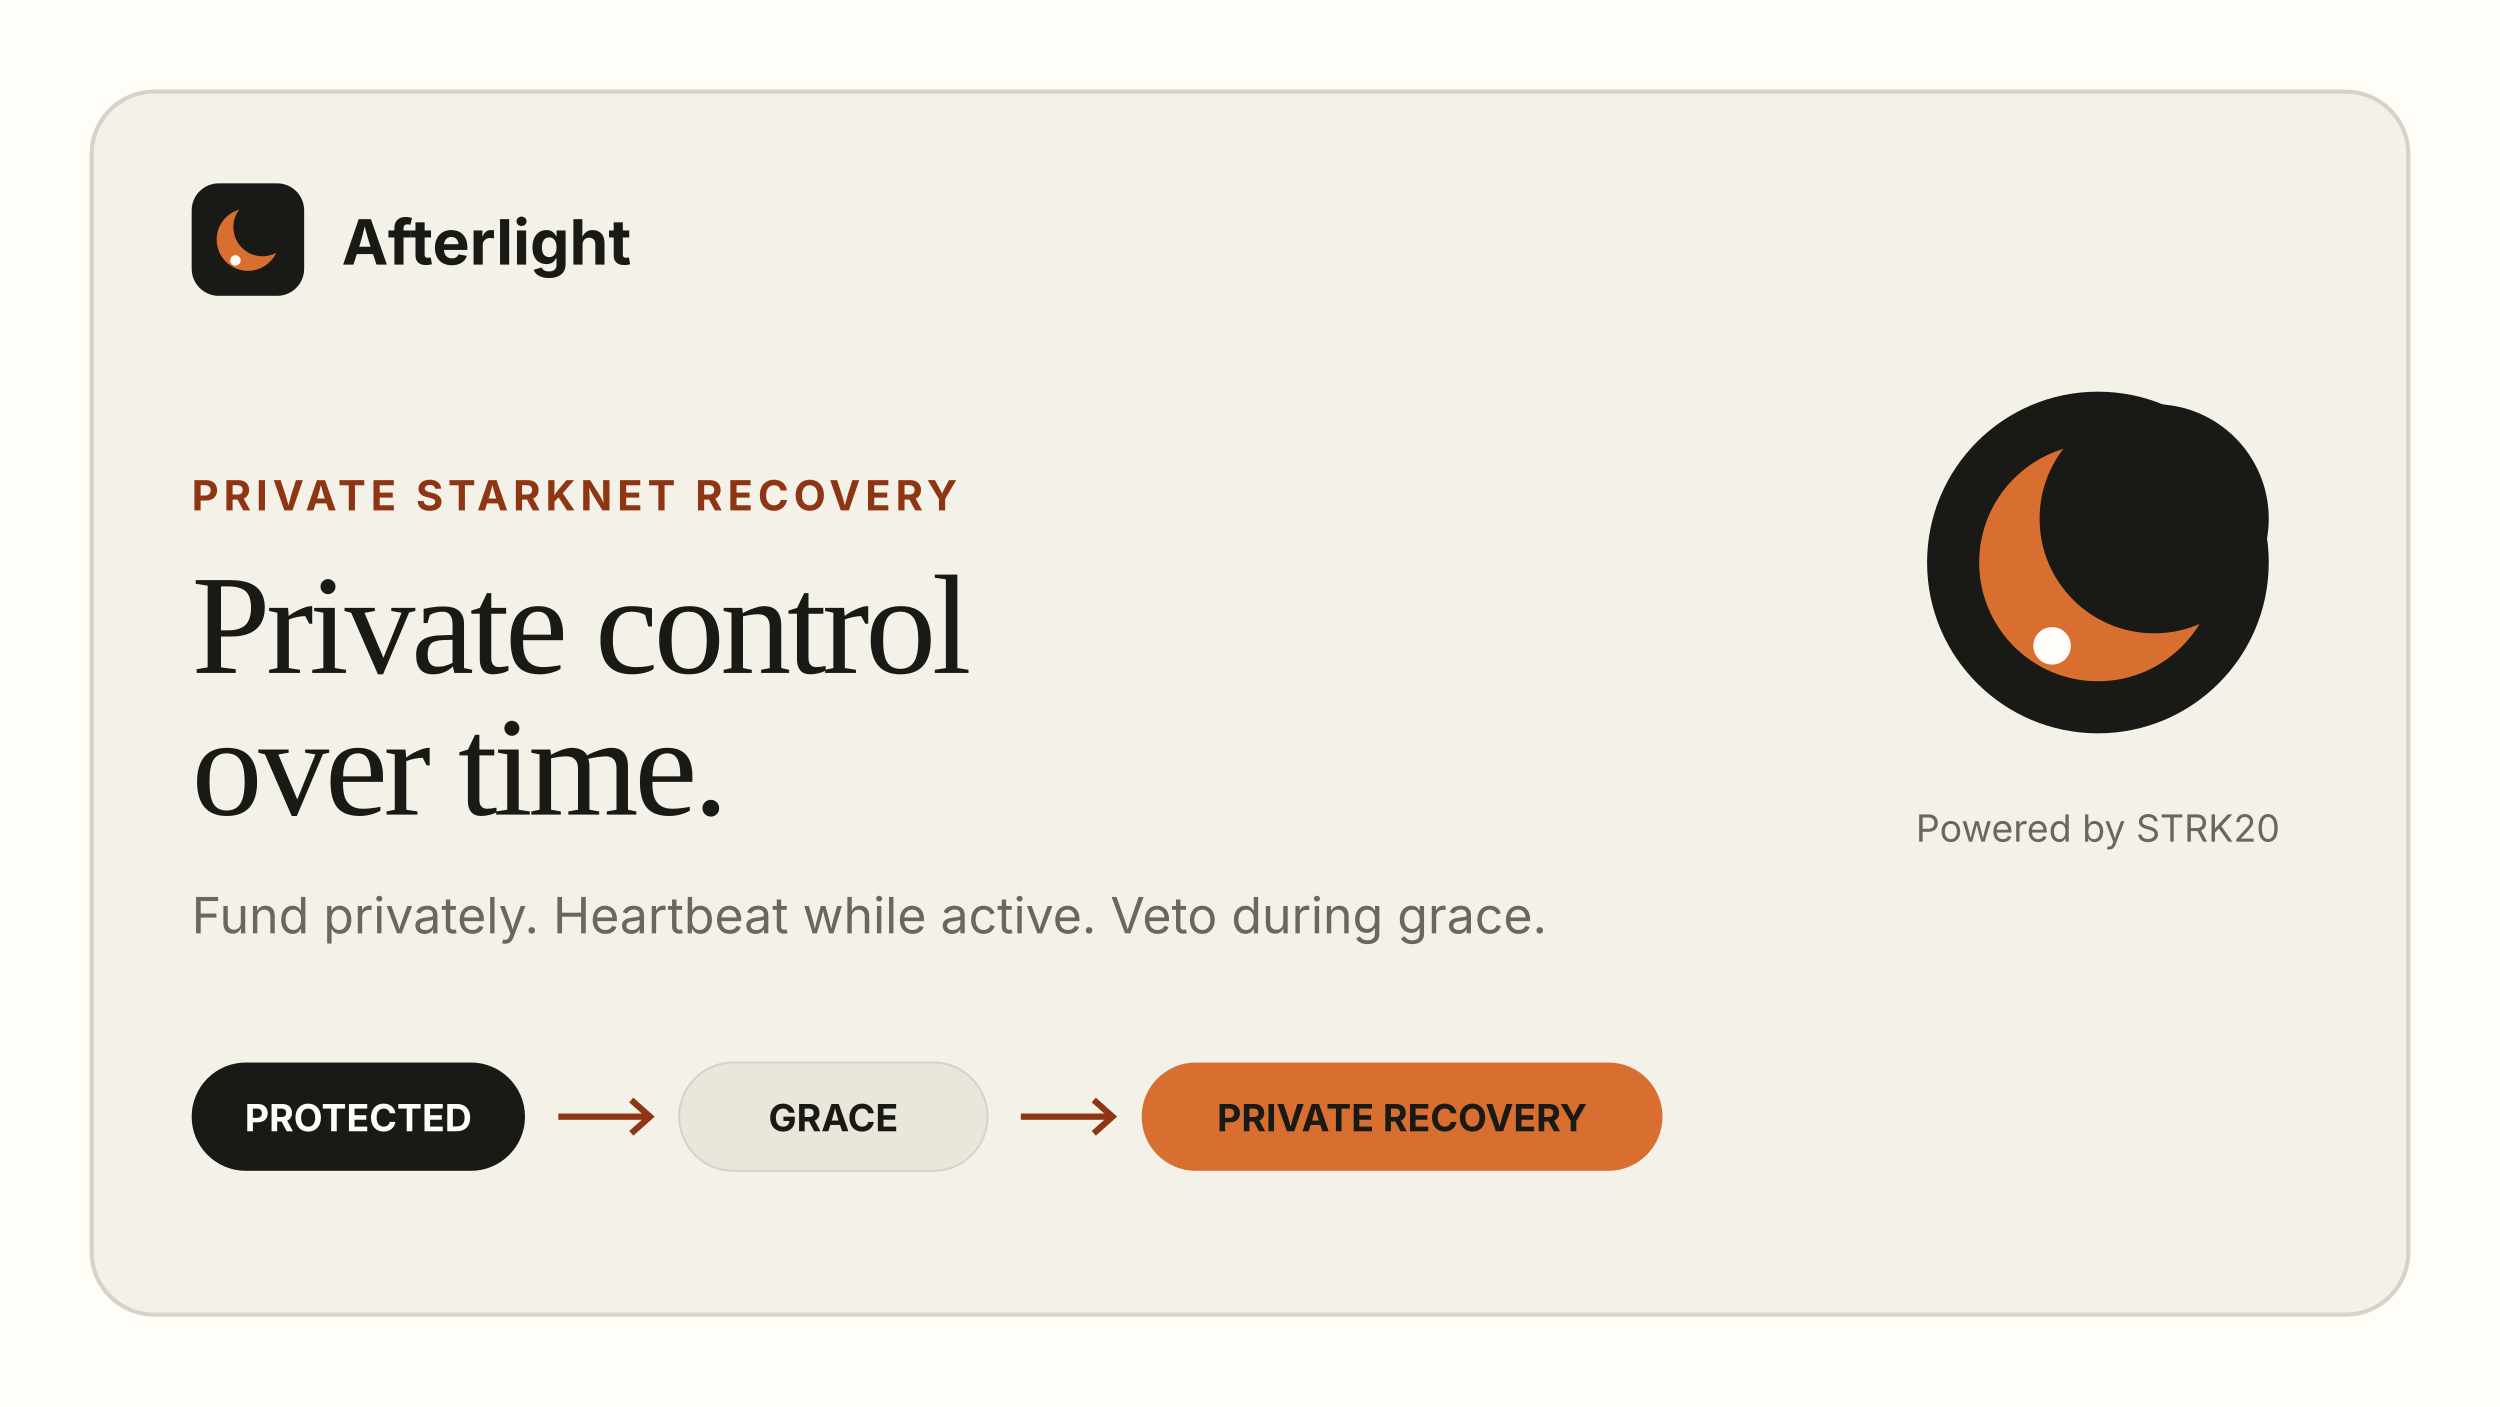
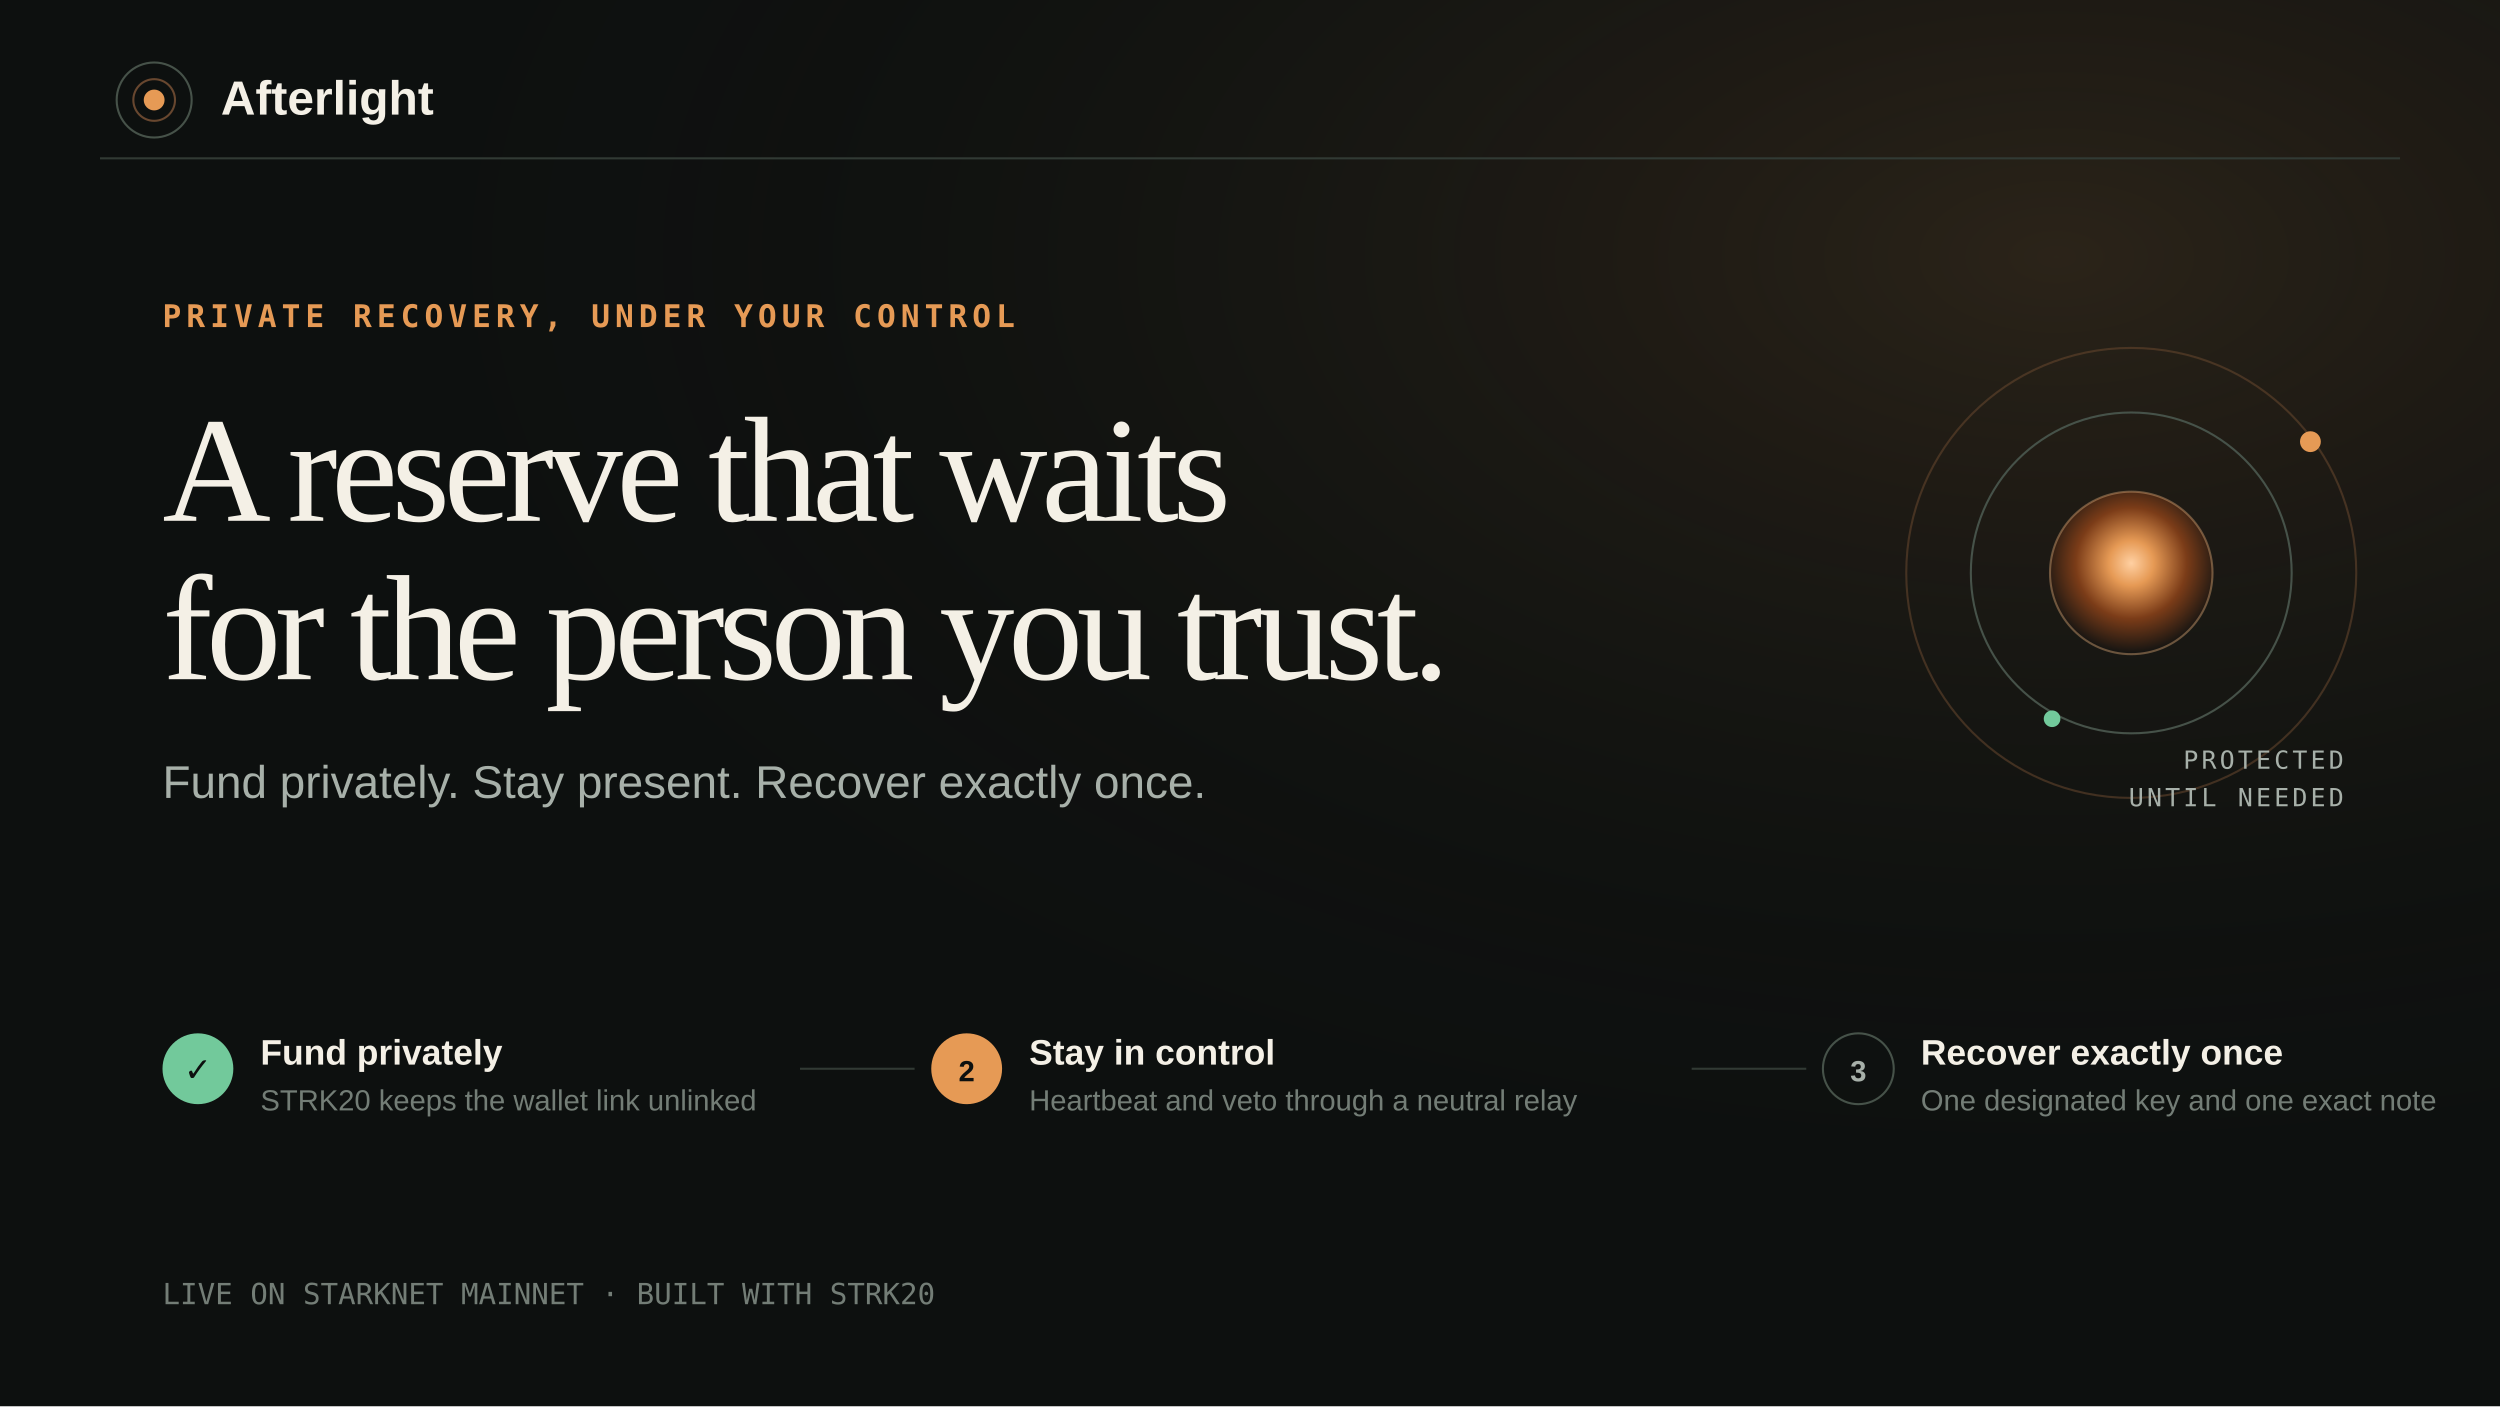
<svg xmlns="http://www.w3.org/2000/svg" width="1200" height="675" viewBox="0 0 1200 675" role="img" aria-labelledby="title description">
-   <rect width="1200" height="675" fill="#fffdf8" />
-   <rect x="44" y="44" width="1112" height="587" rx="30" fill="#f4f1e9" stroke="#d8d3c8" stroke-width="2" />
-   <g transform="translate(92 88)">
-     <rect width="54" height="54" rx="13" fill="#191915" />
-     <circle cx="27" cy="27" r="15" fill="#d86f31" />
-     <circle cx="34" cy="21" r="14" fill="#191915" />
-     <circle cx="21" cy="37" r="2.5" fill="#fffdf8" />
-     <text x="72" y="39" fill="#191915" font-family="Inter, Arial, sans-serif" font-size="30" font-weight="750">Afterlight</text>
+   <defs>
+     <radialGradient id="glow" cx="50%" cy="44%" r="55%">
+       <stop offset="0" stop-color="#ffd0a2" />
+       <stop offset="0.25" stop-color="#e69a55" />
+       <stop offset="0.62" stop-color="#7b3c18" />
+       <stop offset="1" stop-color="#171512" />
+     </radialGradient>
+     <radialGradient id="ambient" cx="82%" cy="18%" r="70%">
+       <stop offset="0" stop-color="#e69a55" stop-opacity="0.14" />
+       <stop offset="1" stop-color="#0d100f" stop-opacity="0" />
+     </radialGradient>
+   </defs>
+   <rect width="1200" height="675" fill="#0d100f" />
+   <rect width="1200" height="675" fill="url(#ambient)" />
+   <path d="M48 76h1104" stroke="#313a34" />
+   <g transform="translate(54 28)">
+     <circle cx="20" cy="20" r="18" fill="none" stroke="#465249" />
+     <circle cx="20" cy="20" r="10" fill="none" stroke="#68472f" />
+     <circle cx="20" cy="20" r="5" fill="#e69a55" />
+     <text x="52" y="27" fill="#f4f0e6" font-family="Avenir Next, Arial, sans-serif" font-size="23" font-weight="650">Afterlight</text>
  </g>
-   <text x="92" y="245" fill="#8e3514" font-family="Inter, Arial, sans-serif" font-size="20" font-weight="750" letter-spacing="2.4">PRIVATE STARKNET RECOVERY</text>
-   <text x="92" y="323" fill="#191915" font-family="Georgia, 'Times New Roman', serif" font-size="68" font-weight="500" letter-spacing="-2">Private control</text>
-   <text x="92" y="391" fill="#191915" font-family="Georgia, 'Times New Roman', serif" font-size="68" font-weight="500" letter-spacing="-2">over time.</text>
-   <text x="92" y="448" fill="#68685f" font-family="Inter, Arial, sans-serif" font-size="24">Fund privately. Heartbeat while active. Veto during grace.</text>
-   <g transform="translate(92 510)" font-family="Inter, Arial, sans-serif" font-size="18" font-weight="700">
-     <rect width="160" height="52" rx="26" fill="#191915" />
-     <text x="80" y="33" fill="#fffdf8" text-anchor="middle">PROTECTED</text>
-     <path d="M176 26h42" stroke="#8e3514" stroke-width="3" />
-     <path d="m211 18 9 8-9 8" fill="none" stroke="#8e3514" stroke-width="3" />
-     <rect x="234" width="148" height="52" rx="26" fill="#ebe6db" stroke="#d8d3c8" />
-     <text x="308" y="33" fill="#191915" text-anchor="middle">GRACE</text>
-     <path d="M398 26h42" stroke="#8e3514" stroke-width="3" />
-     <path d="m433 18 9 8-9 8" fill="none" stroke="#8e3514" stroke-width="3" />
-     <rect x="456" width="250" height="52" rx="26" fill="#d86f31" />
-     <text x="581" y="33" fill="#191915" text-anchor="middle">PRIVATE RECOVERY</text>
+   <g transform="translate(78 157)">
+     <text y="0" fill="#e69a55" font-family="Consolas, monospace" font-size="15" font-weight="700" letter-spacing="2.4">PRIVATE RECOVERY, UNDER YOUR CONTROL</text>
+     <text y="93" fill="#f4f0e6" font-family="Georgia, Times New Roman, serif" font-size="72" letter-spacing="-3">A reserve that waits</text>
+     <text y="169" fill="#f4f0e6" font-family="Georgia, Times New Roman, serif" font-size="72" letter-spacing="-3">for the person you trust.</text>
+     <text y="226" fill="#a7b0a9" font-family="Avenir Next, Arial, sans-serif" font-size="22">Fund privately. Stay present. Recover exactly once.</text>
  </g>
-   <g transform="translate(925 188)">
-     <circle cx="82" cy="82" r="82" fill="#191915" />
-     <circle cx="82" cy="82" r="57" fill="#d86f31" />
-     <circle cx="109" cy="61" r="55" fill="#191915" />
-     <circle cx="60" cy="122" r="9" fill="#fffdf8" />
+   <g transform="translate(78 496)" font-family="Avenir Next, Arial, sans-serif">
+     <circle cx="17" cy="17" r="17" fill="#72c99b" />
+     <text x="17" y="23" fill="#0d100f" font-size="16" font-weight="700" text-anchor="middle">✓</text>
+     <text x="47" y="15" fill="#f4f0e6" font-size="17" font-weight="650">Fund privately</text>
+     <text x="47" y="37" fill="#737d76" font-size="14">STRK20 keeps the wallet link unlinked</text>
+     <path d="M306 17h55" stroke="#313a34" />
+     <circle cx="386" cy="17" r="17" fill="#e69a55" />
+     <text x="386" y="23" fill="#0d100f" font-size="14" font-weight="700" text-anchor="middle">2</text>
+     <text x="416" y="15" fill="#f4f0e6" font-size="17" font-weight="650">Stay in control</text>
+     <text x="416" y="37" fill="#737d76" font-size="14">Heartbeat and veto through a neutral relay</text>
+     <path d="M734 17h55" stroke="#313a34" />
+     <circle cx="814" cy="17" r="17" fill="none" stroke="#465249" />
+     <text x="814" y="23" fill="#a7b0a9" font-size="14" font-weight="700" text-anchor="middle">3</text>
+     <text x="844" y="15" fill="#f4f0e6" font-size="17" font-weight="650">Recover exactly once</text>
+     <text x="844" y="37" fill="#737d76" font-size="14">One designated key and one exact note</text>
  </g>
-   <text x="1007" y="404" fill="#68685f" font-family="Inter, Arial, sans-serif" font-size="18" text-anchor="middle">Powered by STRK20</text>
+   <g transform="translate(903 155)">
+     <circle cx="120" cy="120" r="108" fill="none" stroke="#68472f" stroke-opacity="0.55" />
+     <circle cx="120" cy="120" r="77" fill="none" stroke="#465249" />
+     <circle cx="120" cy="120" r="39" fill="url(#glow)" stroke="#e9b37e" stroke-opacity="0.4" />
+     <circle cx="206" cy="57" r="5" fill="#e69a55" />
+     <circle cx="82" cy="190" r="4" fill="#72c99b" />
+     <text x="222" y="214" fill="#a7b0a9" font-family="Consolas, monospace" font-size="12" letter-spacing="1.5" text-anchor="end">PROTECTED</text>
+     <text x="222" y="232" fill="#a7b0a9" font-family="Consolas, monospace" font-size="12" letter-spacing="1.5" text-anchor="end">UNTIL NEEDED</text>
+   </g>
+   <text x="78" y="626" fill="#737d76" font-family="Consolas, monospace" font-size="14">LIVE ON STARKNET MAINNET · BUILT WITH STRK20</text>
</svg>
